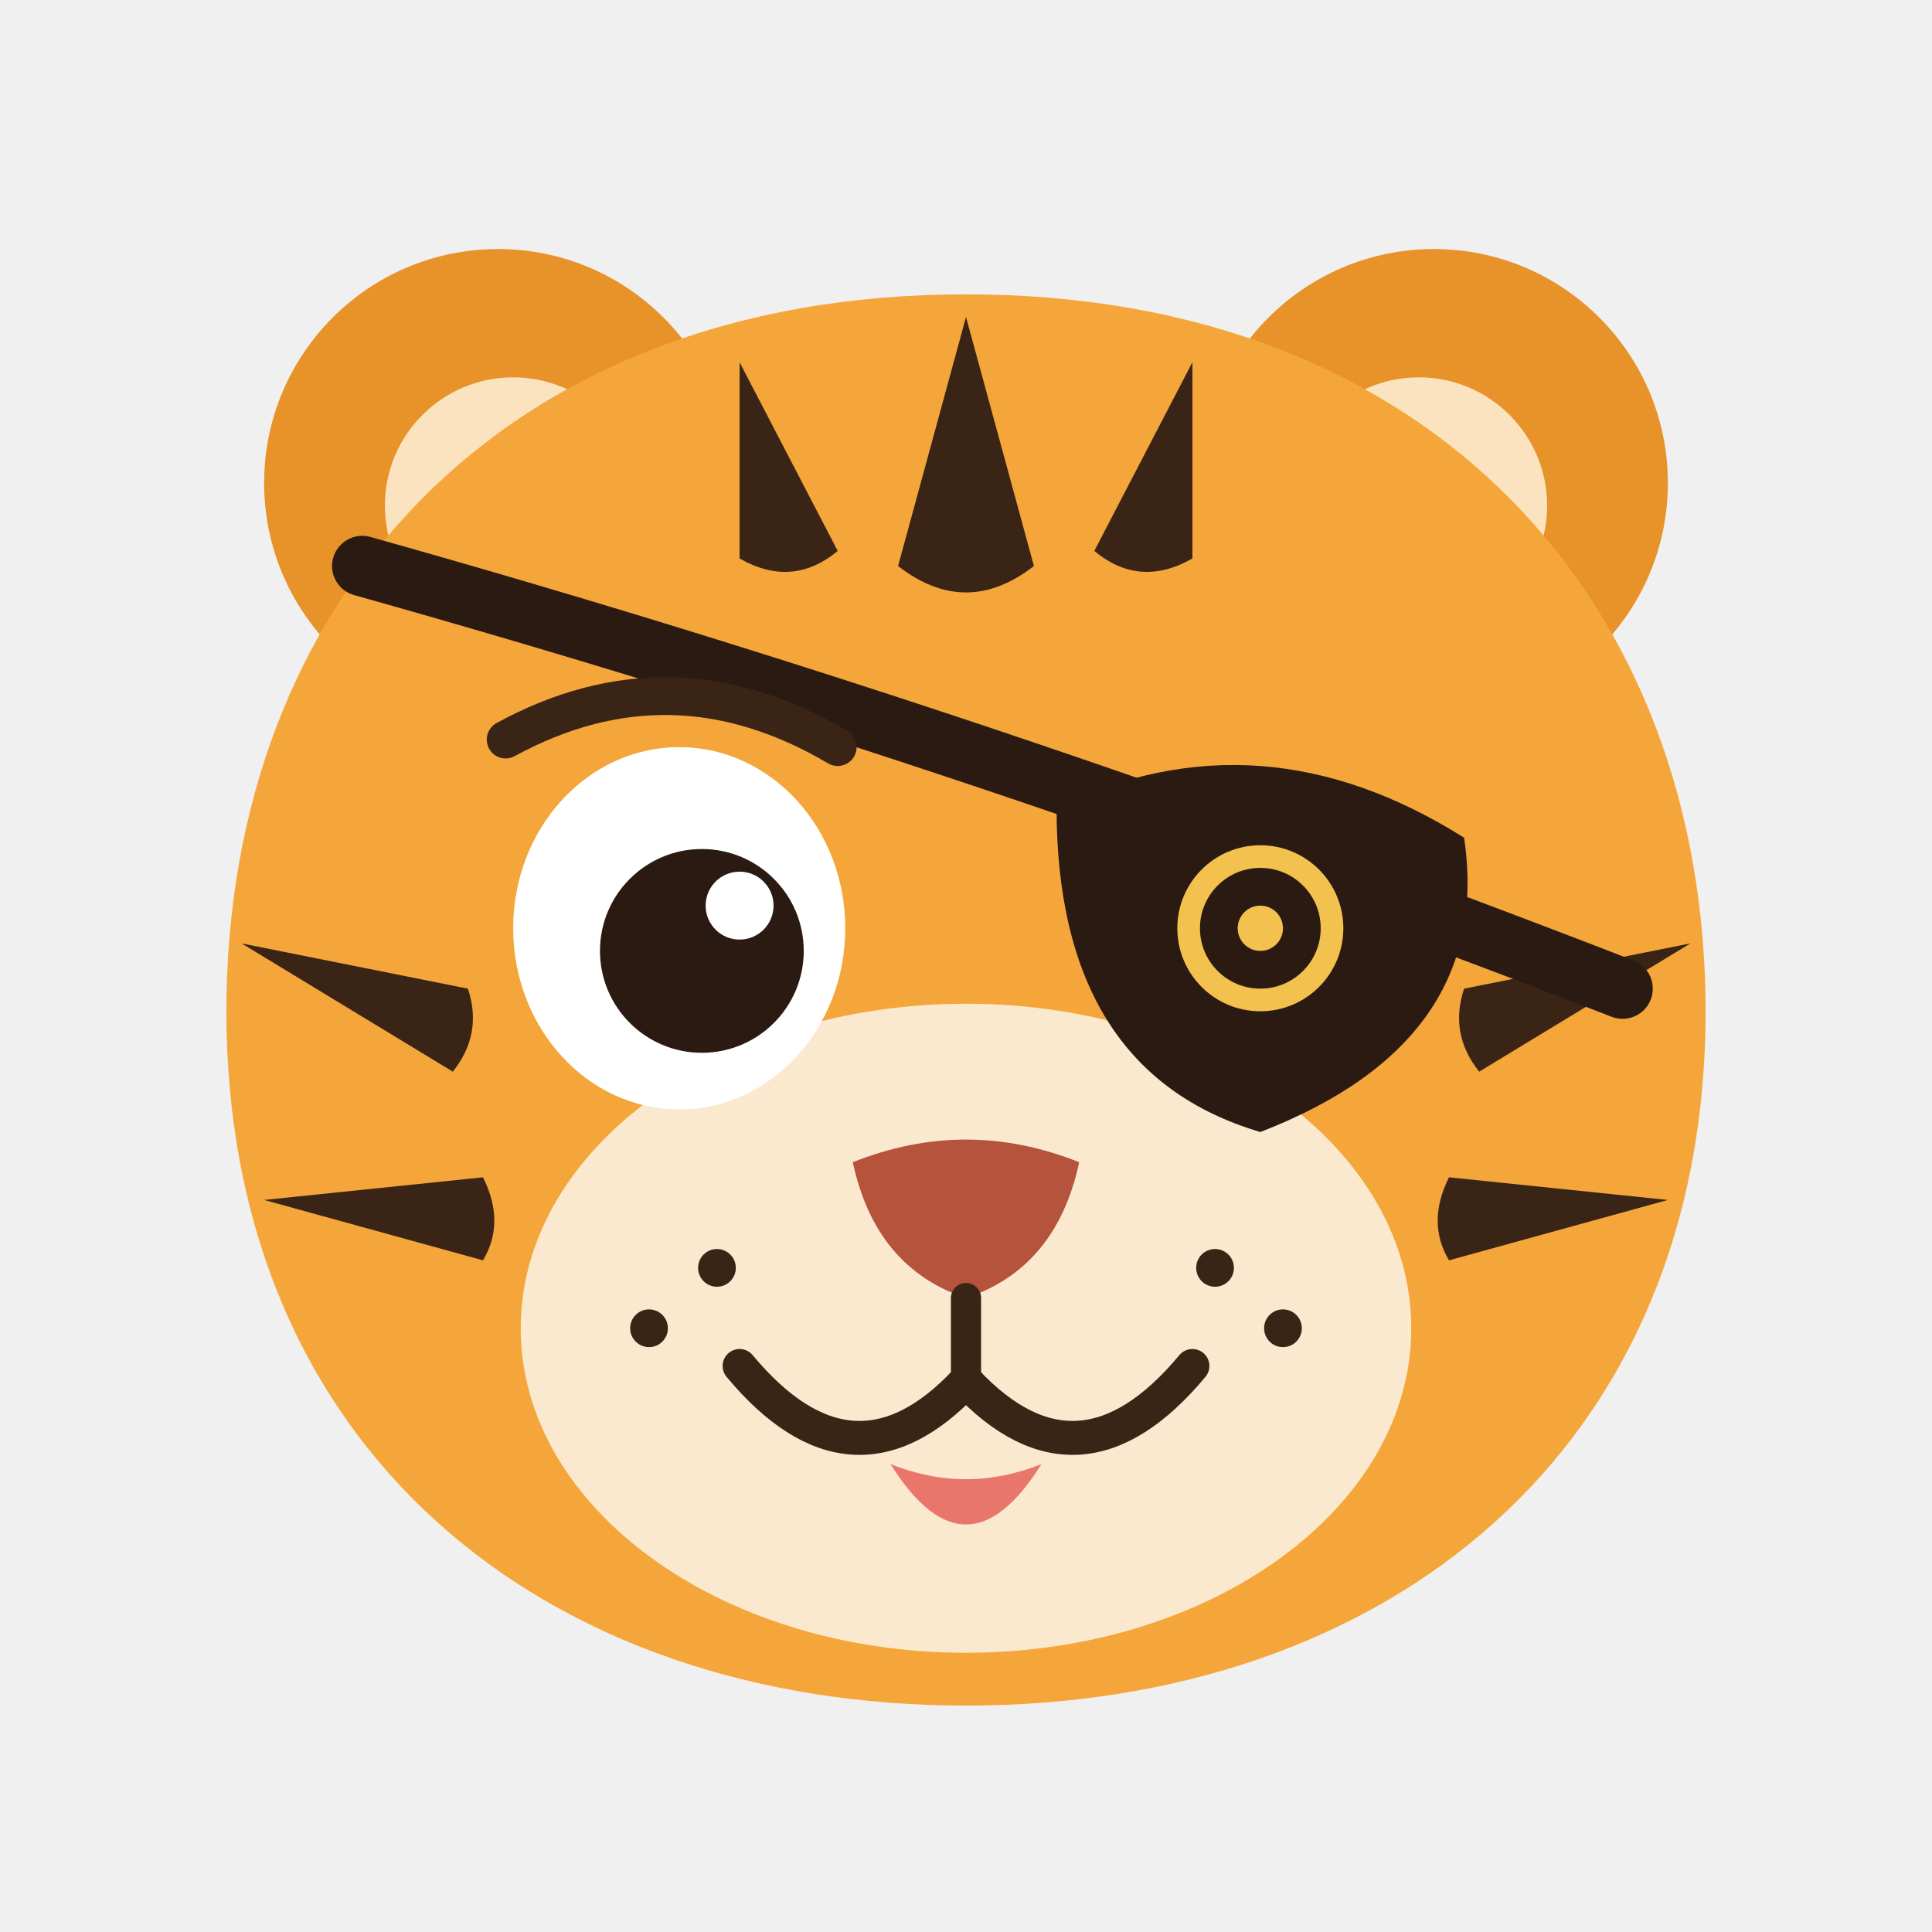
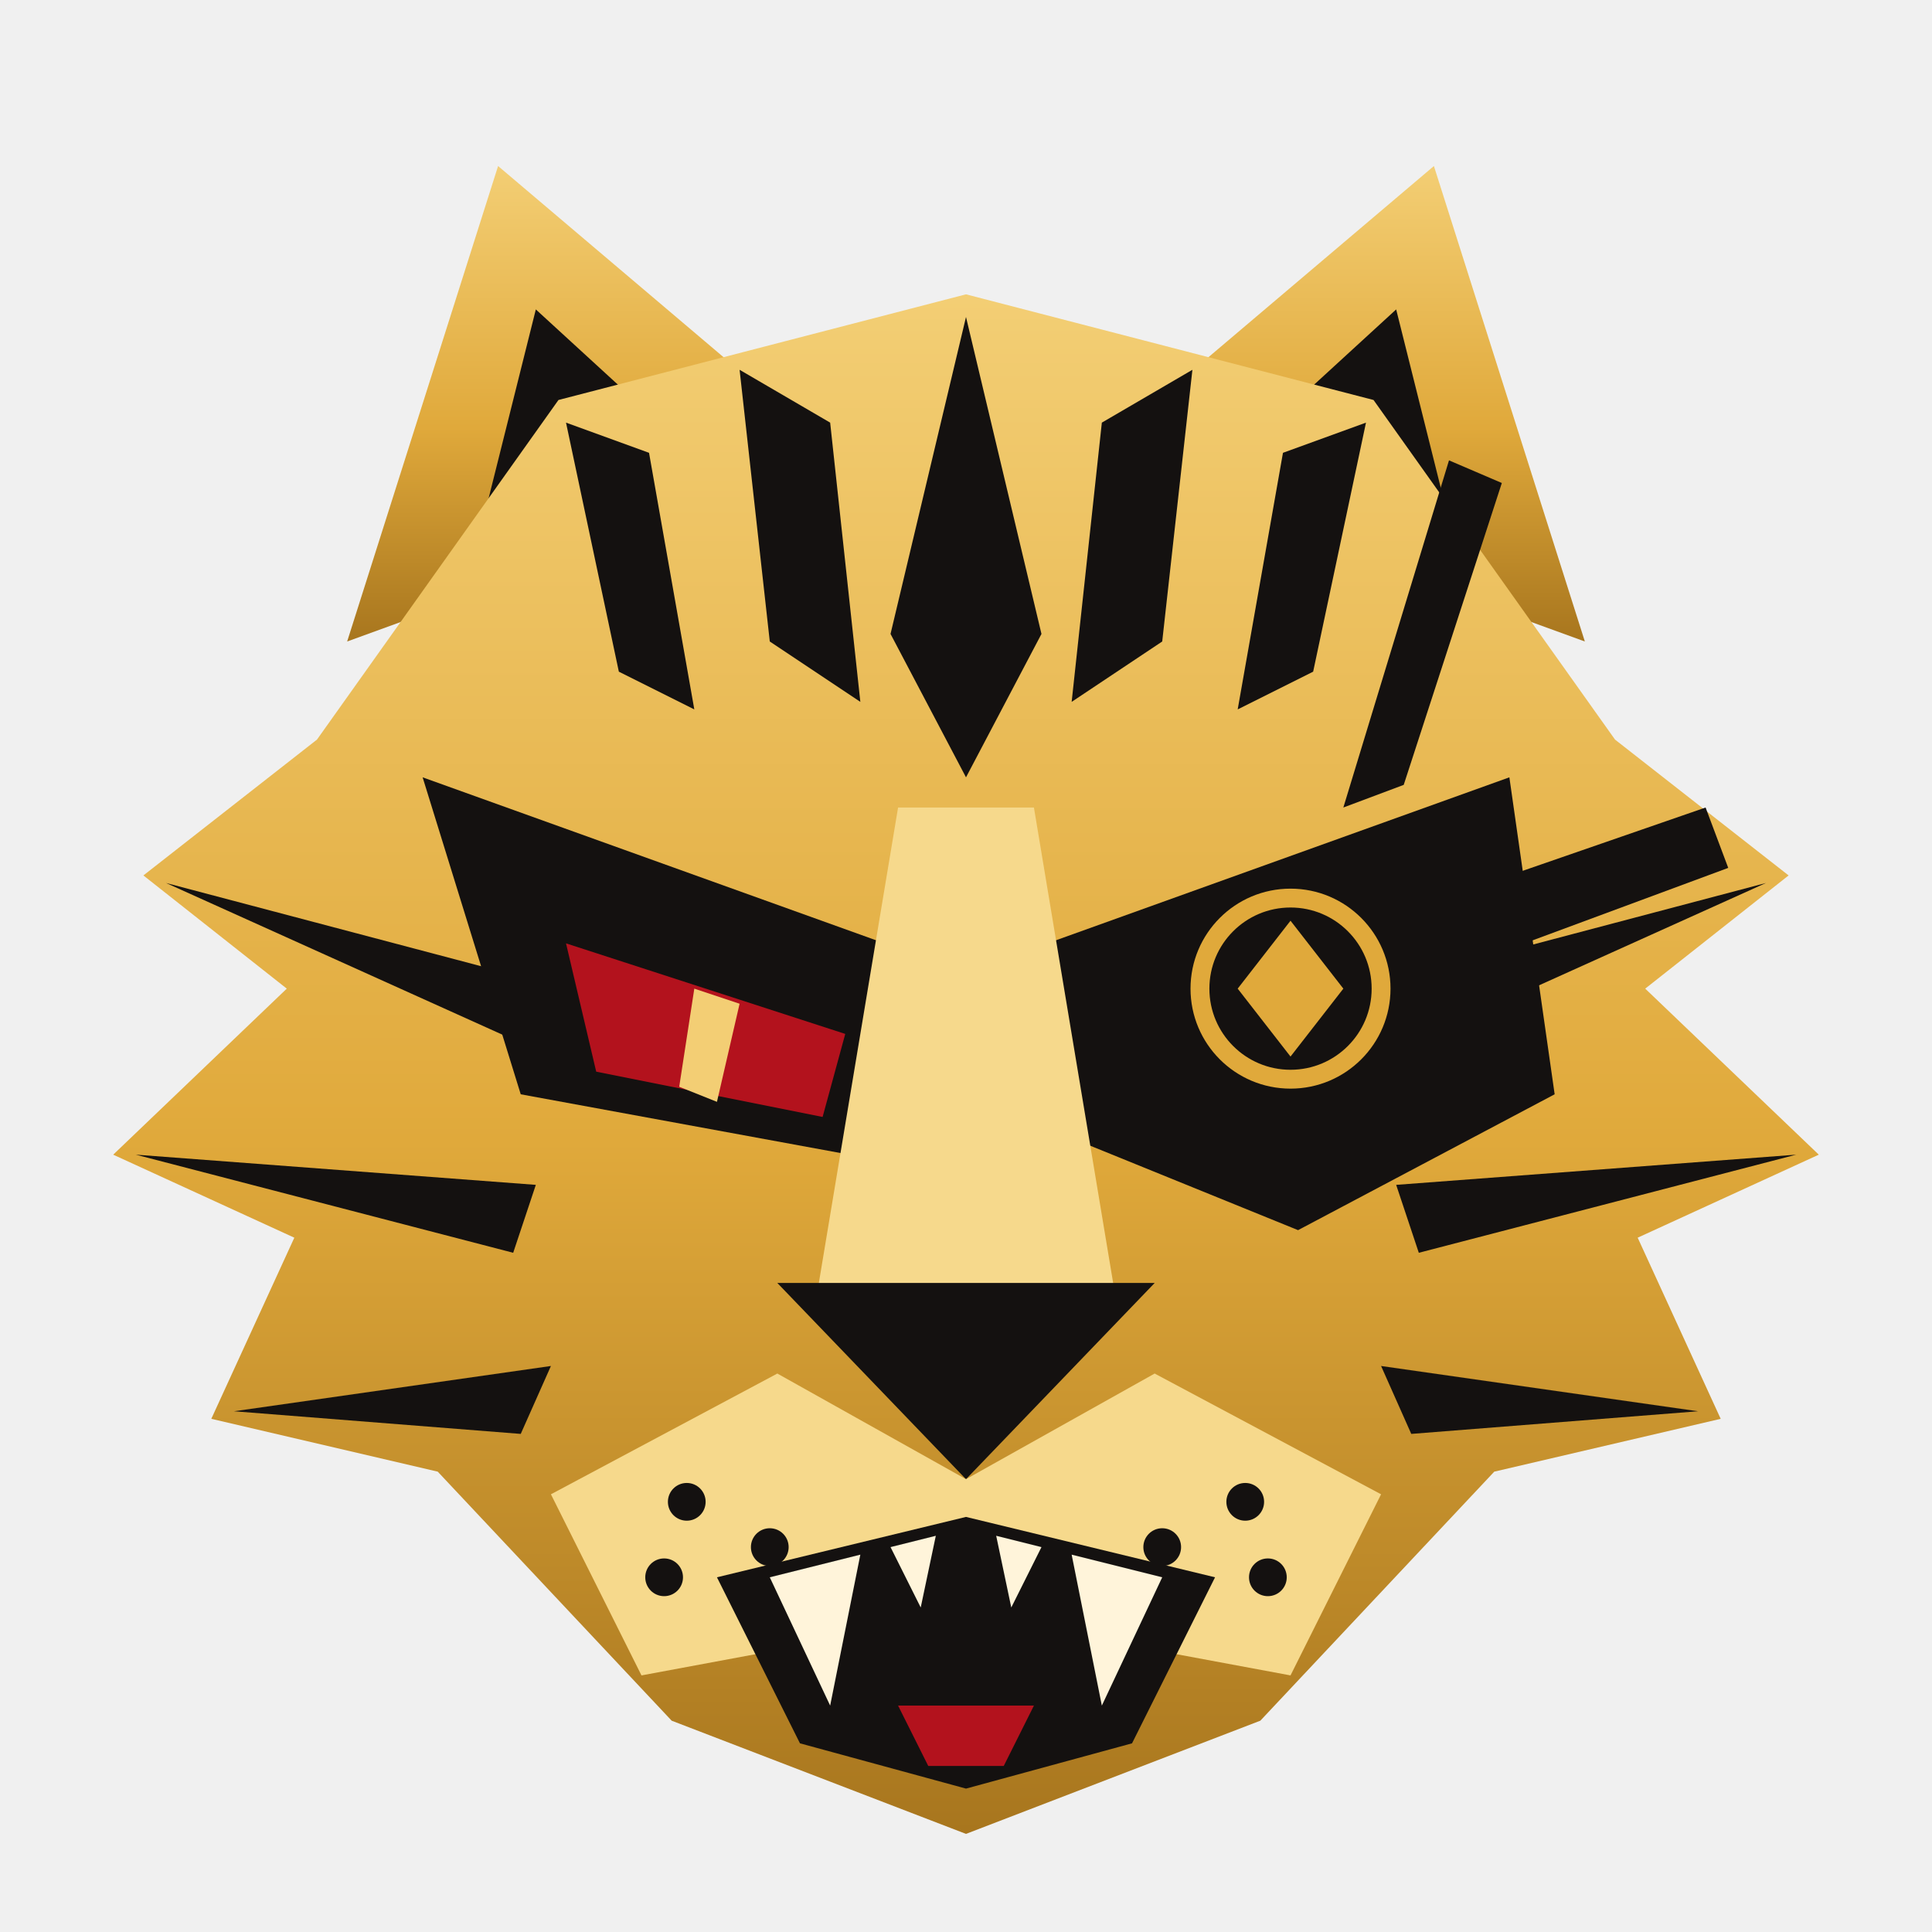
<svg xmlns="http://www.w3.org/2000/svg" viewBox="0 0 512 512" width="512" height="512">
-   <circle cx="132" cy="128" r="62" fill="#E8922A" />
-   <circle cx="380" cy="128" r="62" fill="#E8922A" />
-   <circle cx="136" cy="134" r="34" fill="#FBE3C0" />
-   <circle cx="376" cy="134" r="34" fill="#FBE3C0" />
-   <path d="M256 78 C380 78 452 160 452 268 C452 384 368 452 256 452 C144 452 60 384 60 268 C60 160 132 78 256 78 Z" fill="#F5A63A" />
-   <path d="M256 84 L238 150 Q256 164 274 150 Z" fill="#3A2416" />
-   <path d="M196 96 L196 148 Q210 156 222 146 Z" fill="#3A2416" />
-   <path d="M316 96 L290 146 Q302 156 316 148 Z" fill="#3A2416" />
-   <path d="M64 250 L124 262 Q128 274 120 284 Z" fill="#3A2416" />
-   <path d="M70 318 L128 312 Q134 324 128 334 Z" fill="#3A2416" />
-   <path d="M448 250 L388 262 Q384 274 392 284 Z" fill="#3A2416" />
-   <path d="M442 318 L384 312 Q378 324 384 334 Z" fill="#3A2416" />
-   <ellipse cx="256" cy="352" rx="118" ry="86" fill="#FBE9CF" />
-   <path d="M96 150 Q260 196 430 262" fill="none" stroke="#2A1A12" stroke-width="16" stroke-linecap="round" />
-   <ellipse cx="180" cy="246" rx="44" ry="48" fill="#FFFFFF" />
-   <circle cx="186" cy="252" r="27" fill="#2A1A12" />
-   <circle cx="196" cy="240" r="9" fill="#FFFFFF" />
-   <path d="M134 196 Q178 172 222 198" fill="none" stroke="#3A2416" stroke-width="10" stroke-linecap="round" />
-   <path d="M280 214 Q334 188 388 222 Q396 276 334 300 Q280 284 280 214 Z" fill="#2A1A12" />
-   <circle cx="334" cy="246" r="19" fill="none" stroke="#F2C14E" stroke-width="6" />
-   <circle cx="334" cy="246" r="6" fill="#F2C14E" />
-   <path d="M226 308 Q256 296 286 308 Q280 336 256 344 Q232 336 226 308 Z" fill="#B5533C" />
-   <path d="M256 344 L256 366" stroke="#3A2416" stroke-width="8" stroke-linecap="round" />
-   <path d="M196 362 Q226 398 256 366 Q286 398 316 362" fill="none" stroke="#3A2416" stroke-width="9" stroke-linecap="round" />
-   <path d="M236 388 Q256 420 276 388 Q256 396 236 388 Z" fill="#E8766A" />
-   <g fill="#3A2416">
-     <circle cx="190" cy="336" r="5" />
-     <circle cx="172" cy="352" r="5" />
-     <circle cx="322" cy="336" r="5" />
-     <circle cx="340" cy="352" r="5" />
+   <defs>
+     <linearGradient id="g" x1="0" y1="0" x2="0" y2="1">
+       <stop offset="0" stop-color="#F3CE74" />
+       <stop offset="0.55" stop-color="#E0A93B" />
+       <stop offset="1" stop-color="#A8761E" />
+     </linearGradient>
+   </defs>
+   <polygon points="92,170 132,44 224,122" fill="url(#g)" />
+   <polygon points="420,170 380,44 288,122" fill="url(#g)" />
+   <polygon points="126,146 142,82 190,126" fill="#141110" />
+   <polygon points="386,146 370,82 322,126" fill="#141110" />
+   <polygon fill="url(#g)" points="256,78 364,106 428,196 474,232 436,262 482,306 434,328 456,376 396,390 334,456 256,486 178,456 116,390 56,376 78,328 30,306 76,262 38,232 84,196 148,106" />
+   <polygon points="256,84 236,168 256,206 276,168" fill="#141110" />
+   <polygon points="196,98 204,170 228,186 220,112" fill="#141110" />
+   <polygon points="316,98 308,170 284,186 292,112" fill="#141110" />
+   <polygon points="150,112 164,178 184,188 172,120" fill="#141110" />
+   <polygon points="362,112 348,178 328,188 340,120" fill="#141110" />
+   <polygon points="44,234 150,262 146,280" fill="#141110" />
+   <polygon points="36,306 142,314 136,332" fill="#141110" />
+   <polygon points="62,374 146,362 138,380" fill="#141110" />
+   <polygon points="468,234 362,262 366,280" fill="#141110" />
+   <polygon points="476,306 370,314 376,332" fill="#141110" />
+   <polygon points="450,374 366,362 374,380" fill="#141110" />
+   <polygon points="112,206 240,252 236,308 138,290" fill="#141110" />
+   <polygon points="150,250 224,274 218,296 158,284" fill="#B3121D" />
+   <polygon points="184,262 196,266 190,292 180,288" fill="#F3CE74" />
+   <polygon points="356,214 372,208 398,128 384,122" fill="#141110" />
+   <polygon points="400,232 452,214 458,230 404,250" fill="#141110" />
+   <polygon points="272,252 400,206 412,290 344,326 280,300" fill="#141110" />
+   <circle cx="342" cy="262" r="24" fill="none" stroke="#E0A93B" stroke-width="5" />
+   <polygon points="342,244 356,262 342,280 328,262" fill="#E0A93B" />
+   <polygon points="238,214 274,214 296,346 216,346" fill="#F6D98C" />
+   <polygon points="206,340 306,340 256,392" fill="#141110" />
+   <polygon points="256,392 206,364 146,396 170,444 256,428" fill="#F6D98C" />
+   <polygon points="256,392 306,364 366,396 342,444 256,428" fill="#F6D98C" />
+   <g fill="#141110">
+     <circle cx="182" cy="398" r="5" />
+     <circle cx="204" cy="410" r="5" />
+     <circle cx="176" cy="418" r="5" />
+     <circle cx="330" cy="398" r="5" />
+     <circle cx="308" cy="410" r="5" />
+     <circle cx="336" cy="418" r="5" />
  </g>
+   <polygon points="190,418 256,402 322,418 300,462 256,474 212,462" fill="#141110" />
+   <polygon points="204,418 228,412 220,452" fill="#FFF4DA" />
+   <polygon points="308,418 284,412 292,452" fill="#FFF4DA" />
+   <polygon points="236,410 248,407 244,426" fill="#FFF4DA" />
+   <polygon points="276,410 264,407 268,426" fill="#FFF4DA" />
+   <polygon points="238,452 274,452 266,468 246,468" fill="#B3121D" />
</svg>
